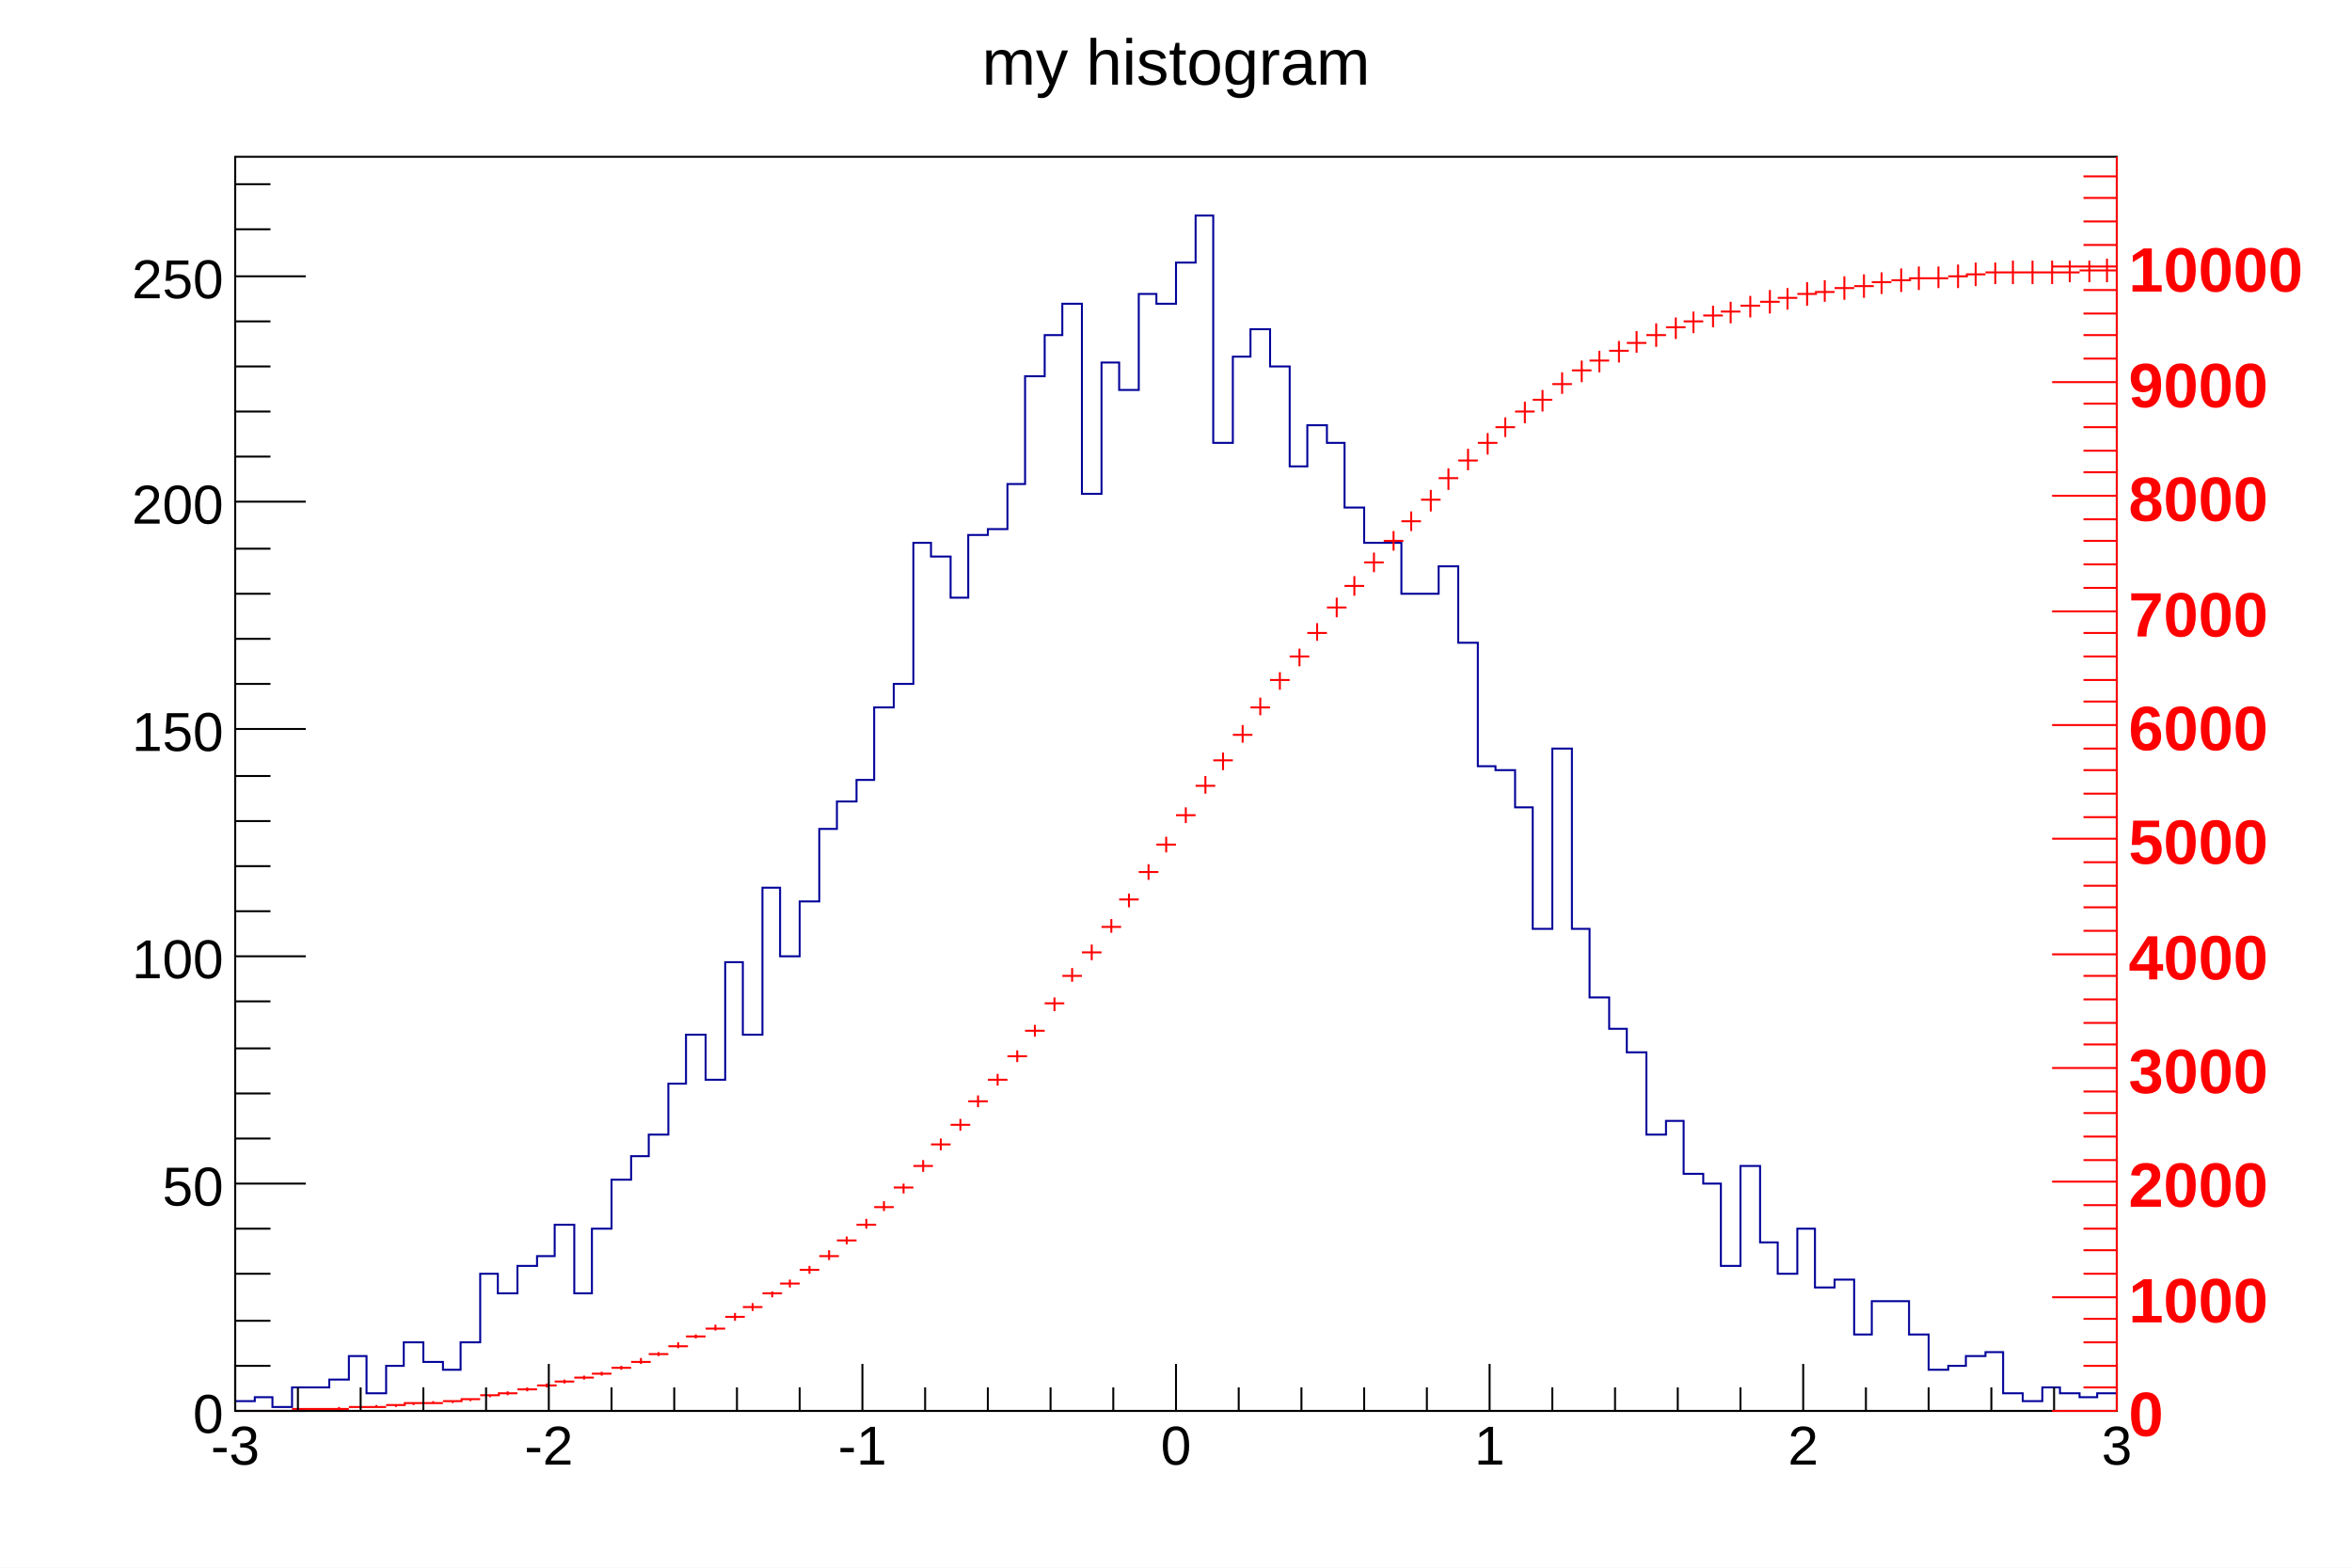
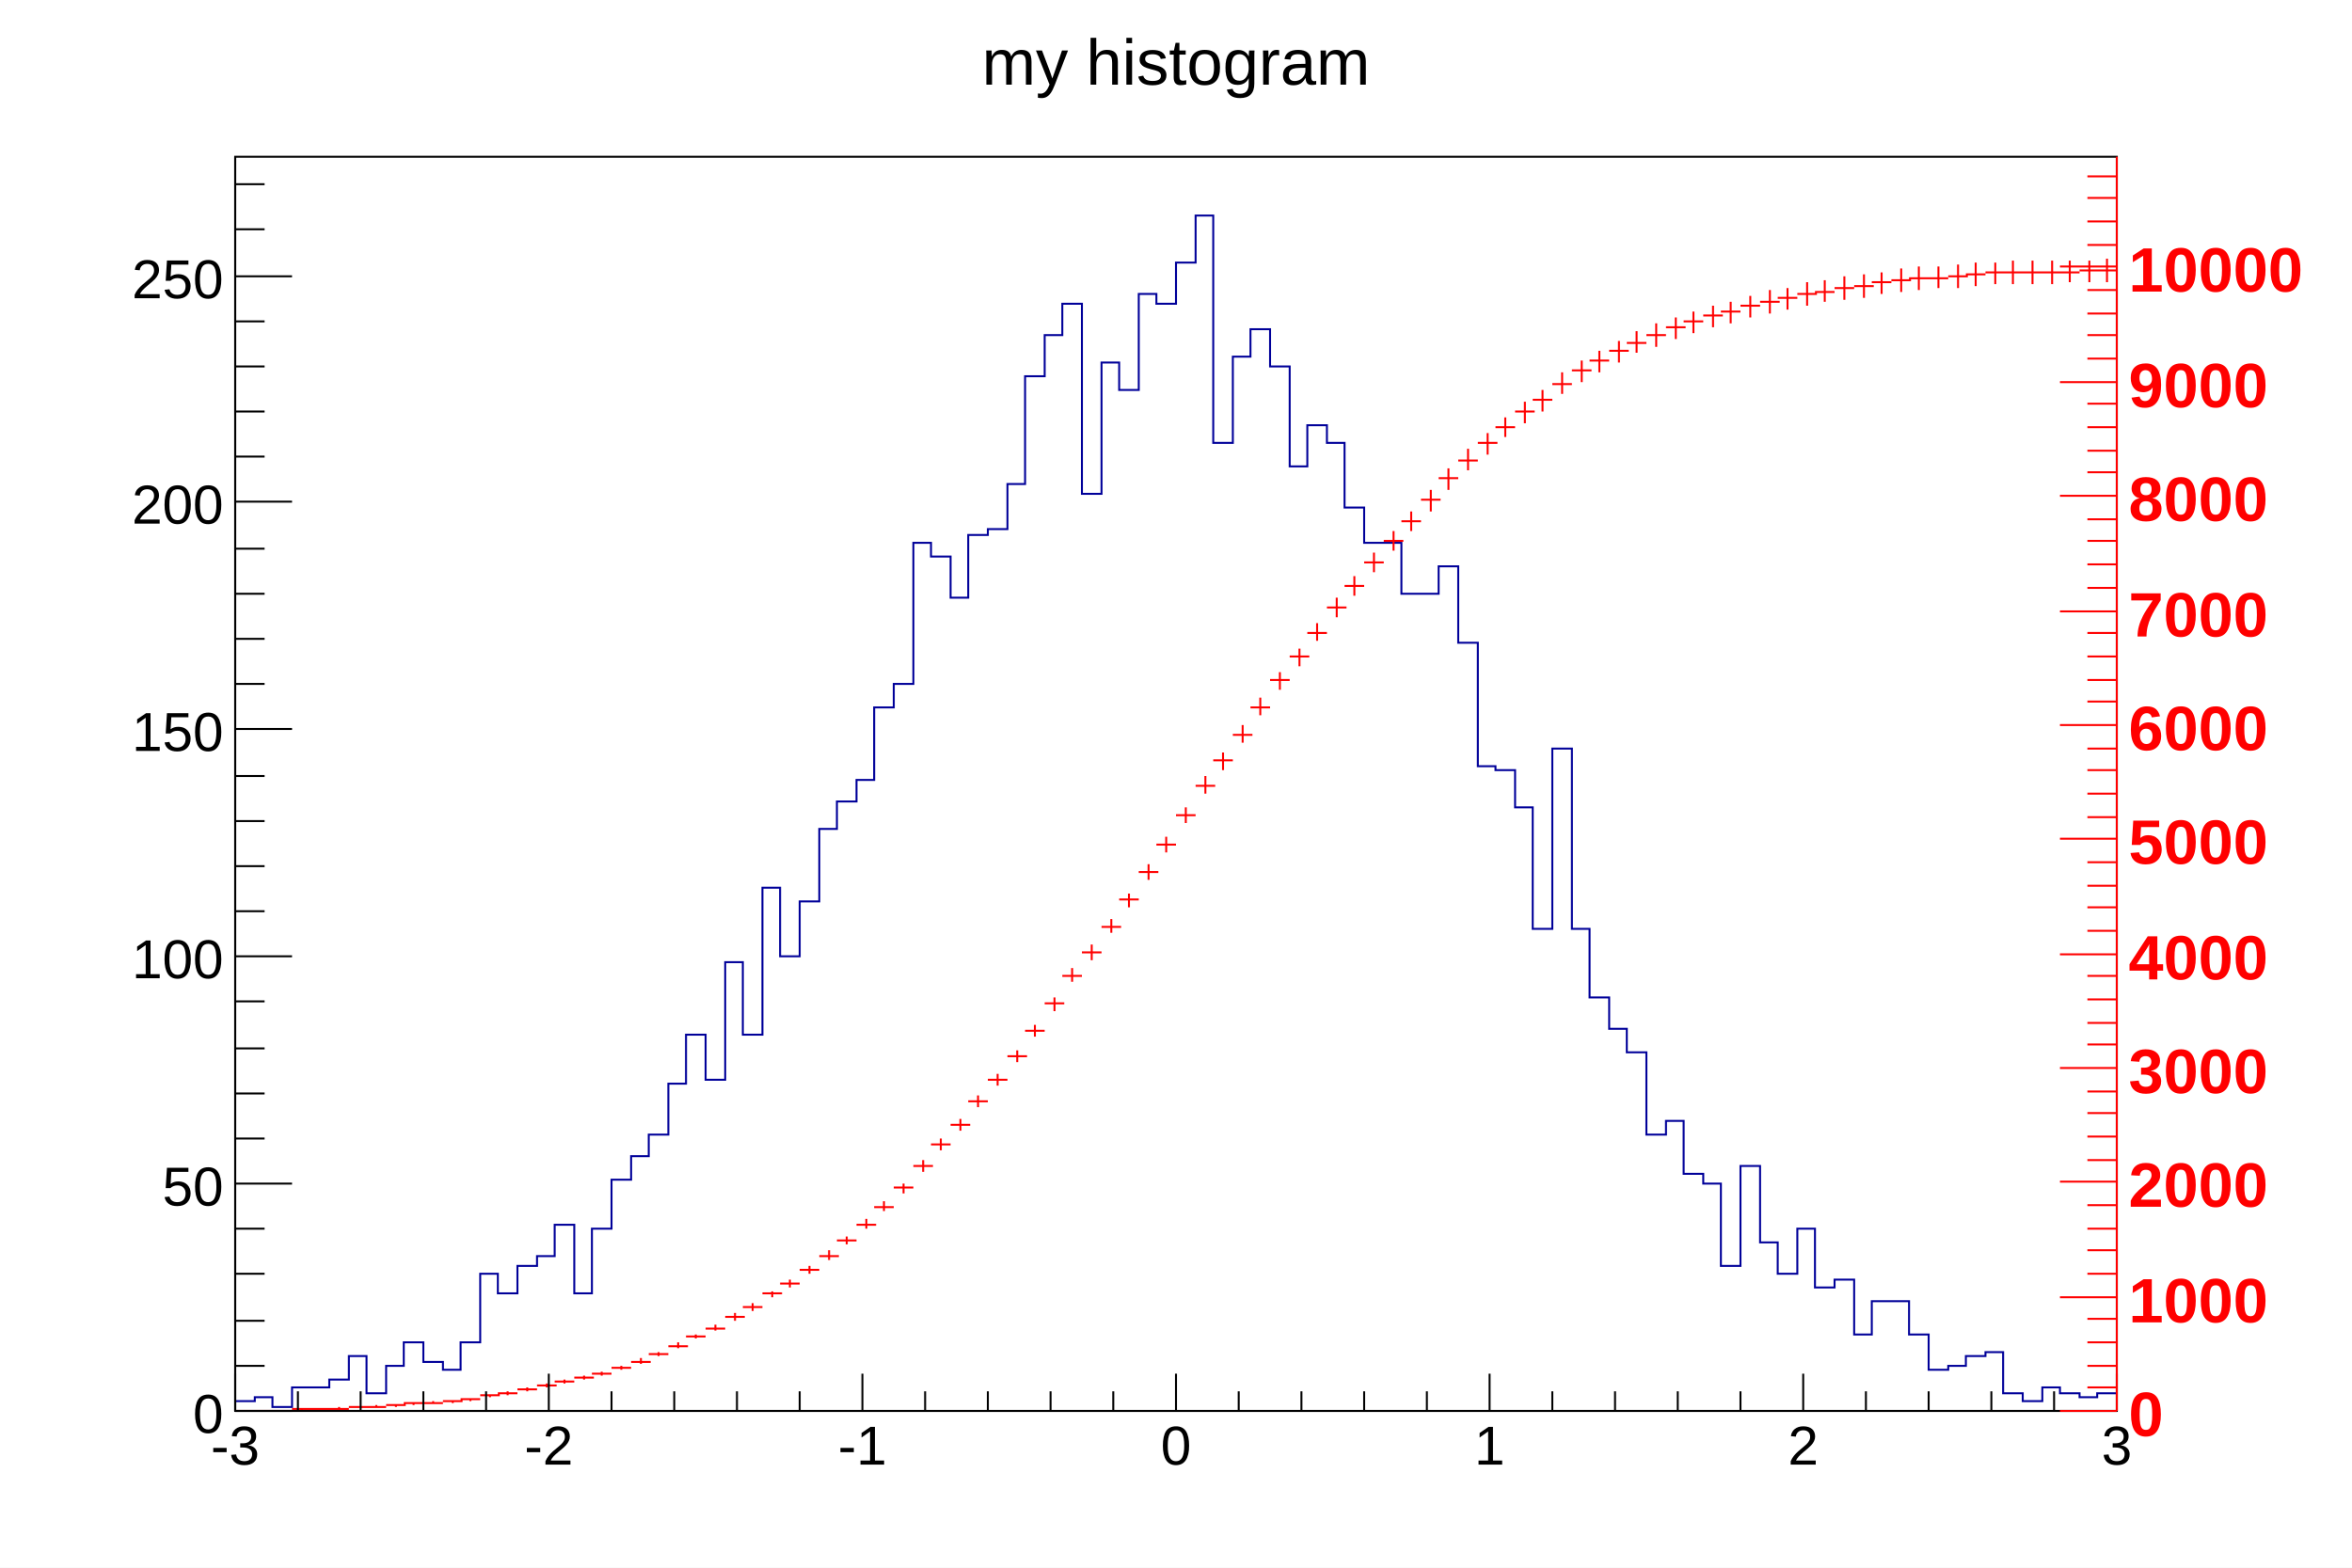
<svg xmlns="http://www.w3.org/2000/svg" viewBox="0 0 1200 800" preserveAspectRatio="none" width="1200" height="800">
  <path d="M0,0H1200V800H0Z" style="fill: #ffffff;" />
  <g>
    <g transform="translate(120,80)">
      <path d="M0,0H960V640H0Z" style="fill: #ffffff; stroke: #000000; stroke-width: 1;" />
      <svg x="0" y="0" overflow="hidden" width="960" height="640" viewBox="0 0 960 640">
        <g>
          <path d="M0,635h10v-2h9v5h10v-10h19v-4h10v-12h9v19h10v-14h9v-12h10v10h10v4h9v-14h10v-35h9v10h10v-14h10v-5h9v-16h10v35h9v-33h10v-25h10v-12h9v-11h10v-26h9v-25h10v23h10v-60h9v37h10v-75h9v35h10v-28h10v-37h9v-14h10v-11h9v-37h10v-12h10v-72h9v7h10v21h9v-32h10v-3h10v-23h9v-55h10v-21h9v-16h10v97h10v-67h9v14h10v-49h9v5h10v-21h10v-24h9v116h10v-44h9v-14h10v19h10v51h9v-21h10v9h9v33h10v18h19v26h19v-14h10v39h10v63h9v2h10v19h9v62h10v-92h10v92h9v35h10v16h9v12h10v42h10v-7h9v27h10v5h9v42h10v-51h10v39h9v16h10v-23h9v30h10v-4h10v28h9v-17h19v17h10v18h10v-2h9v-5h10v-2h9v21h10v4h10v-7h9v3h10v2h9v-2h10" style="stroke-linejoin: miter; stroke: #000099; stroke-width: 1; fill: none;" />
        </g>
        <g>
          <path d="M0,640h10M5,640v0M10,640h10M15,640v0M19,640h10M24,640v0M29,639h10M34,639v1M38,639h10M43,639v0M48,639h10M53,638v1M58,638h10M63,638v0M67,638h10M72,637v1M77,637h10M82,637v1M86,636h10M91,636v1M96,636h10M101,635v1M106,635h10M111,635v1M115,634h10M120,634v1M125,632h10M130,632v1M134,631h10M139,630v2M144,629h10M149,628v2M154,627h10M159,626v2M163,625h10M168,624v2M173,623h10M178,622v2M182,621h10M187,620v2M192,618h10M197,617v2M202,615h10M207,613v3M211,611h10M216,610v2M221,607h10M226,605v3M230,602h10M235,601v2M240,598h10M245,596v3M250,592h10M255,590v4M259,587h10M264,585v4M269,580h10M274,579v3M278,575h10M283,573v4M288,568h10M293,566v4M298,561h10M303,558v5M307,553h10M312,551v4M317,545h10M322,542v5M326,536h10M331,533v5M336,526h10M341,524v5M346,515h10M351,512v6M355,504h10M360,501v6M365,494h10M370,491v6M374,482h10M379,479v6M384,471h10M389,468v6M394,459h10M399,456v6M403,446h10M408,443v6M413,432h10M418,429v7M422,418h10M427,414v7M432,406h10M437,402v8M442,393h10M447,389v7M451,379h10M456,376v7M461,365h10M466,361v8M470,351h10M475,347v8M480,336h10M485,332v8M490,321h10M495,316v9M499,308h10M504,304v9M509,295h10M514,290v9M518,281h10M523,276v9M528,267h10M533,263v9M538,255h10M543,251v9M547,243h10M552,238v9M557,230h10M562,225v10M566,219h10M571,214v10M576,207h10M581,202v10M586,196h10M591,191v10M595,186h10M600,181v10M605,175h10M610,170v11M614,164h10M619,159v11M624,155h10M629,149v11M634,146h10M639,141v11M643,138h10M648,133v10M653,130h10M658,125v11M662,124h10M667,119v11M672,116h10M677,110v11M682,109h10M687,104v11M691,104h10M696,99v11M701,99h10M706,94v11M710,95h10M715,89v11M720,91h10M725,85v12M730,87h10M735,82v11M739,84h10M744,79v11M749,81h10M754,76v11M758,79h10M763,74v11M768,76h10M773,71v11M778,74h10M783,68v12M787,72h10M792,67v11M797,70h10M802,64v12M806,69h10M811,63v11M816,67h10M821,61v12M826,66h10M831,60v12M835,64h10M840,59v11M845,63h10M850,57v12M854,62h10M859,56v12M864,62h10M869,56v11M874,61h10M879,55v12M883,60h10M888,54v12M893,59h10M898,54v11M902,59h10M907,53v12M912,59h10M917,53v12M922,59h10M927,53v12M931,59h10M936,53v11M941,58h10M946,53v11M950,58h10M955,52v12" style="stroke: #ff0000; stroke-width: 1;" />
        </g>
      </svg>
      <g>
        <g transform="translate(0,640)">
-           <path d="M0,0h960M0,-24V0M32,-12V0M64,-12V0M96,-12V0M128,-12V0M160,-24V0M192,-12V0M224,-12V0M256,-12V0M288,-12V0M320,-24V0M352,-12V0M384,-12V0M416,-12V0M448,-12V0M480,-24V0M512,-12V0M544,-12V0M576,-12V0M608,-12V0M640,-24V0M672,-12V0M704,-12V0M736,-12V0M768,-12V0M800,-24V0M832,-12V0M864,-12V0M896,-12V0M928,-12V0M960,-24V0" style="stroke: #000000; stroke-width: 1;" />
+           <path d="M0,0h960M0,-19V0M32,-10V0M64,-10V0M96,-10V0M128,-10V0M160,-19V0M192,-10V0M224,-10V0M256,-10V0M288,-10V0M320,-19V0M352,-10V0M384,-10V0M416,-10V0M448,-10V0M480,-19V0M512,-10V0M544,-10V0M576,-10V0M608,-10V0M640,-19V0M672,-10V0M704,-10V0M736,-10V0M768,-10V0M800,-19V0M832,-10V0M864,-10V0M896,-10V0M928,-10V0M960,-19V0" style="stroke: #000000; stroke-width: 1;" />
          <g font-family="Arial" font-size="28" space="preserve" fill="#000000" text-anchor="middle">
            <text dy=".8em" transform="translate(0,5)">-3</text>
            <text dy=".8em" transform="translate(160,5)">-2</text>
            <text dy=".8em" transform="translate(320,5)">-1</text>
            <text dy=".8em" transform="translate(480,5)">0</text>
            <text dy=".8em" transform="translate(640,5)">1</text>
            <text dy=".8em" transform="translate(800,5)">2</text>
            <text dy=".8em" transform="translate(960,5)">3</text>
          </g>
        </g>
        <g>
-           <path d="M0,0v640M36,640H0M18,617H0M18,594H0M18,570H0M18,547H0M36,524H0M18,501H0M18,478H0M18,455H0M18,431H0M36,408H0M18,385H0M18,362H0M18,339H0M18,316H0M36,292H0M18,269H0M18,246H0M18,223H0M18,200H0M36,176H0M18,153H0M18,130H0M18,107H0M18,84H0M36,61H0M18,37H0M18,14H0" style="stroke: #000000; stroke-width: 1;" />
+           <path d="M0,0v640M29,640H0M15,617H0M15,594H0M15,570H0M15,547H0M29,524H0M15,501H0M15,478H0M15,455H0M15,431H0M29,408H0M15,385H0M15,362H0M15,339H0M15,316H0M29,292H0M15,269H0M15,246H0M15,223H0M15,200H0M29,176H0M15,153H0M15,130H0M15,107H0M15,84H0M29,61H0M15,37H0M15,14H0" style="stroke: #000000; stroke-width: 1;" />
          <g font-family="Arial" font-size="28" space="preserve" fill="#000000" text-anchor="end">
            <text dy=".4em" transform="translate(-6,640)">0</text>
            <text dy=".4em" transform="translate(-6,524)">50</text>
            <text dy=".4em" transform="translate(-6,408)">100</text>
            <text dy=".4em" transform="translate(-6,292)">150</text>
            <text dy=".4em" transform="translate(-6,176)">200</text>
            <text dy=".4em" transform="translate(-6,61)">250</text>
          </g>
        </g>
      </g>
    </g>
    <g transform="translate(463,4)" font-family="Arial" font-size="33" space="preserve">
      <text fill="#000000" text-anchor="middle" dy=".4em" transform="translate(137,26)">my histogram</text>
    </g>
    <g transform="translate(1080,80)">
-       <path d="M0,0v640M0,640H-33M0,628H-17M0,617H-17M0,605H-17M0,593H-17M0,582H-33M0,570H-17M0,558H-17M0,547H-17M0,535H-17M0,523H-33M0,512H-17M0,500H-17M0,488H-17M0,477H-17M0,465H-33M0,453H-17M0,442H-17M0,430H-17M0,418H-17M0,407H-33M0,395H-17M0,383H-17M0,372H-17M0,360H-17M0,348H-33M0,337H-17M0,325H-17M0,313H-17M0,302H-17M0,290H-33M0,278H-17M0,267H-17M0,255H-17M0,243H-17M0,232H-33M0,220H-17M0,208H-17M0,196H-17M0,185H-17M0,173H-33M0,161H-17M0,150H-17M0,138H-17M0,126H-17M0,115H-33M0,103H-17M0,91H-17M0,80H-17M0,68H-17M0,56H-33M0,45H-17M0,33H-17M0,21H-17M0,10H-17" style="stroke: #ff0000; stroke-width: 1;" />
+       <path d="M0,0v640M0,640H-29M0,628H-15M0,617H-15M0,605H-15M0,593H-15M0,582H-29M0,570H-15M0,558H-15M0,547H-15M0,535H-15M0,523H-29M0,512H-15M0,500H-15M0,488H-15M0,477H-15M0,465H-29M0,453H-15M0,442H-15M0,430H-15M0,418H-15M0,407H-29M0,395H-15M0,383H-15M0,372H-15M0,360H-15M0,348H-29M0,337H-15M0,325H-15M0,313H-15M0,302H-15M0,290H-29M0,278H-15M0,267H-15M0,255H-15M0,243H-15M0,232H-29M0,220H-15M0,208H-15M0,196H-15M0,185H-15M0,173H-29M0,161H-15M0,150H-15M0,138H-15M0,126H-15M0,115H-29M0,103H-15M0,91H-15M0,80H-15M0,68H-15M0,56H-29M0,45H-15M0,33H-15M0,21H-15M0,10H-15" style="stroke: #ff0000; stroke-width: 1;" />
      <g font-family="Arial" font-size="32" space="preserve" font-weight="bold" fill="#ff0000" text-anchor="start">
        <text dy=".4em" transform="translate(6,640)">0</text>
        <text dy=".4em" transform="translate(6,582)">1000</text>
        <text dy=".4em" transform="translate(6,523)">2000</text>
        <text dy=".4em" transform="translate(6,465)">3000</text>
        <text dy=".4em" transform="translate(6,407)">4000</text>
        <text dy=".4em" transform="translate(6,348)">5000</text>
        <text dy=".4em" transform="translate(6,290)">6000</text>
        <text dy=".4em" transform="translate(6,232)">7000</text>
        <text dy=".4em" transform="translate(6,173)">8000</text>
        <text dy=".4em" transform="translate(6,115)">9000</text>
        <text dy=".4em" transform="translate(6,56)">10000</text>
      </g>
    </g>
  </g>
</svg>
